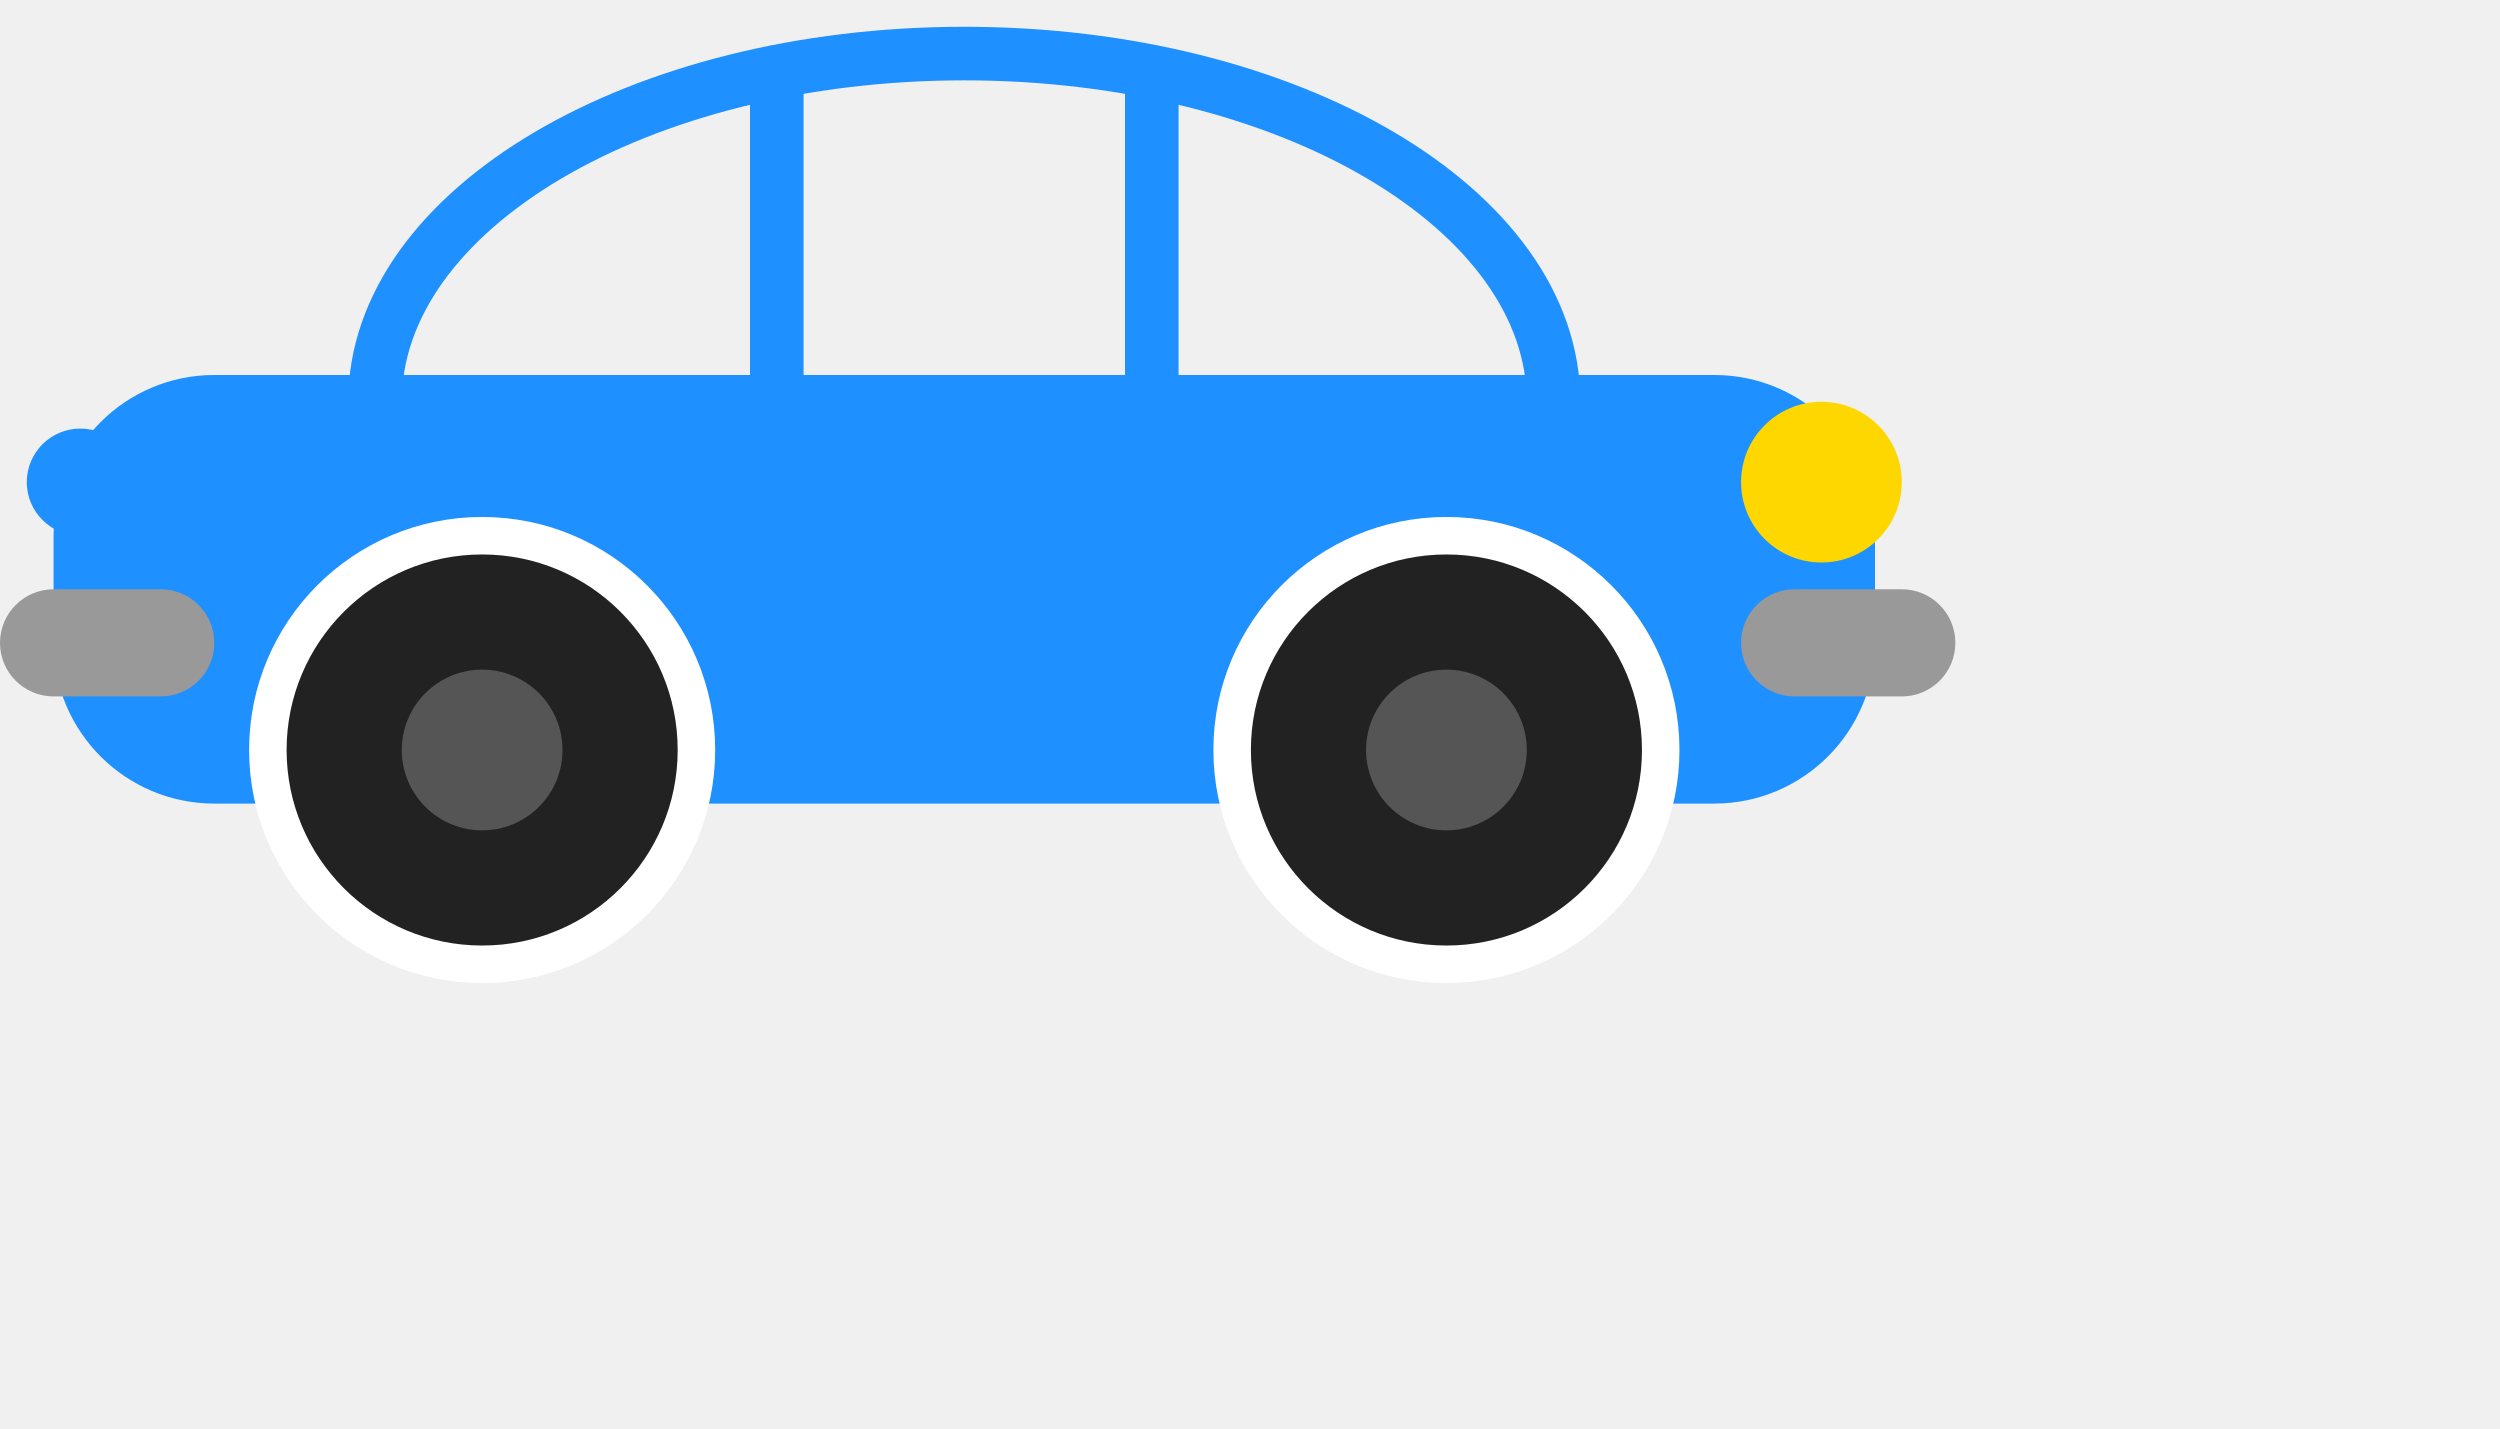
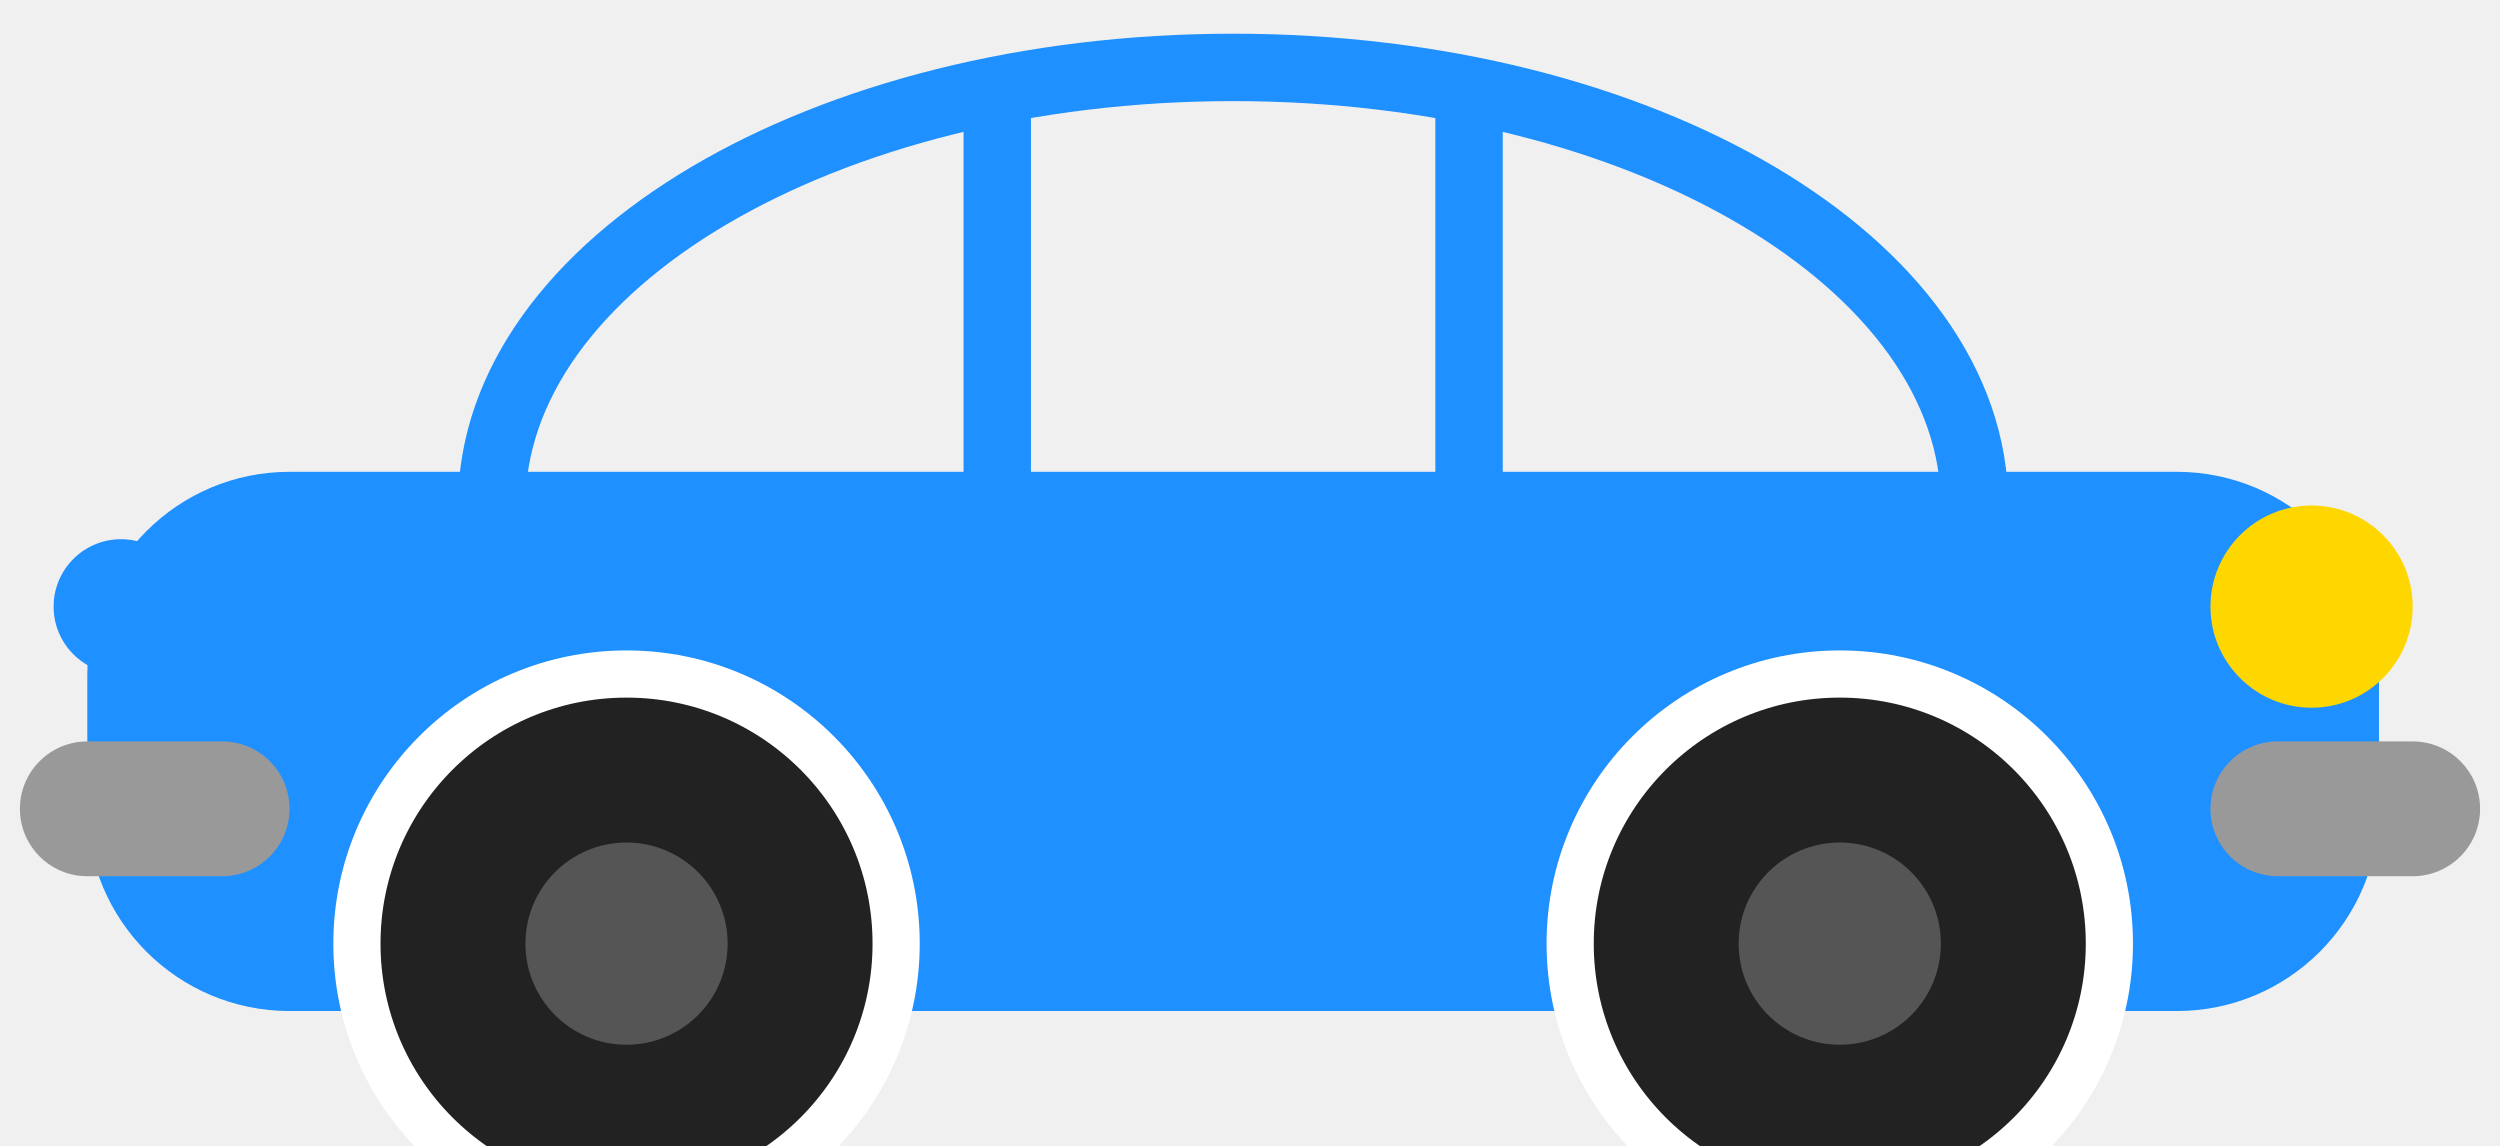
- <svg xmlns="http://www.w3.org/2000/svg" width="700" height="400" viewBox="0 0 700 400" version="1.1">
-   <g id="car-dodger" transform="scale(1.5)">
+ <svg xmlns="http://www.w3.org/2000/svg" id="car_img" width="48" height="22" viewBox="0 0 365 170" version="1.1">
+   <g id="car-dodger">
    <rect x="70" y="10" width="220" height="130" fill="transparent" rx="150" stroke="dodgerblue" stroke-width="10" />
    <rect x="10" y="70" width="340" height="80" fill="dodgerblue" rx="30" />
    <g>
      <line x1="145" y1="10" x2="145" y2="80" stroke="dodgerblue" stroke-width="10" />
      <line x1="215" y1="10" x2="215" y2="80" stroke="dodgerblue" stroke-width="10" />
    </g>
    <g>
      <rect x="0" y="110" width="40" height="20" fill="#999" rx="10" />
      <rect x="325" y="110" width="40" height="20" fill="#999" rx="10" />
    </g>
    <g>
      <circle r="40px" fill="#222" stroke="white" stroke-width="7" cx="90" cy="140" />
      <circle r="15px" fill="#555" cx="90" cy="140" />
    </g>
    <g>
      <circle r="40px" fill="#222" stroke="white" stroke-width="7" cx="270" cy="140" />
      <circle r="15px" fill="#555" cx="270" cy="140" />
    </g>
    <g>
      <circle r="15px" fill="gold" cx="340" cy="90" />
      <circle r="10px" fill="dodgerblue" cx="15" cy="90" />
    </g>
  </g>
</svg>
